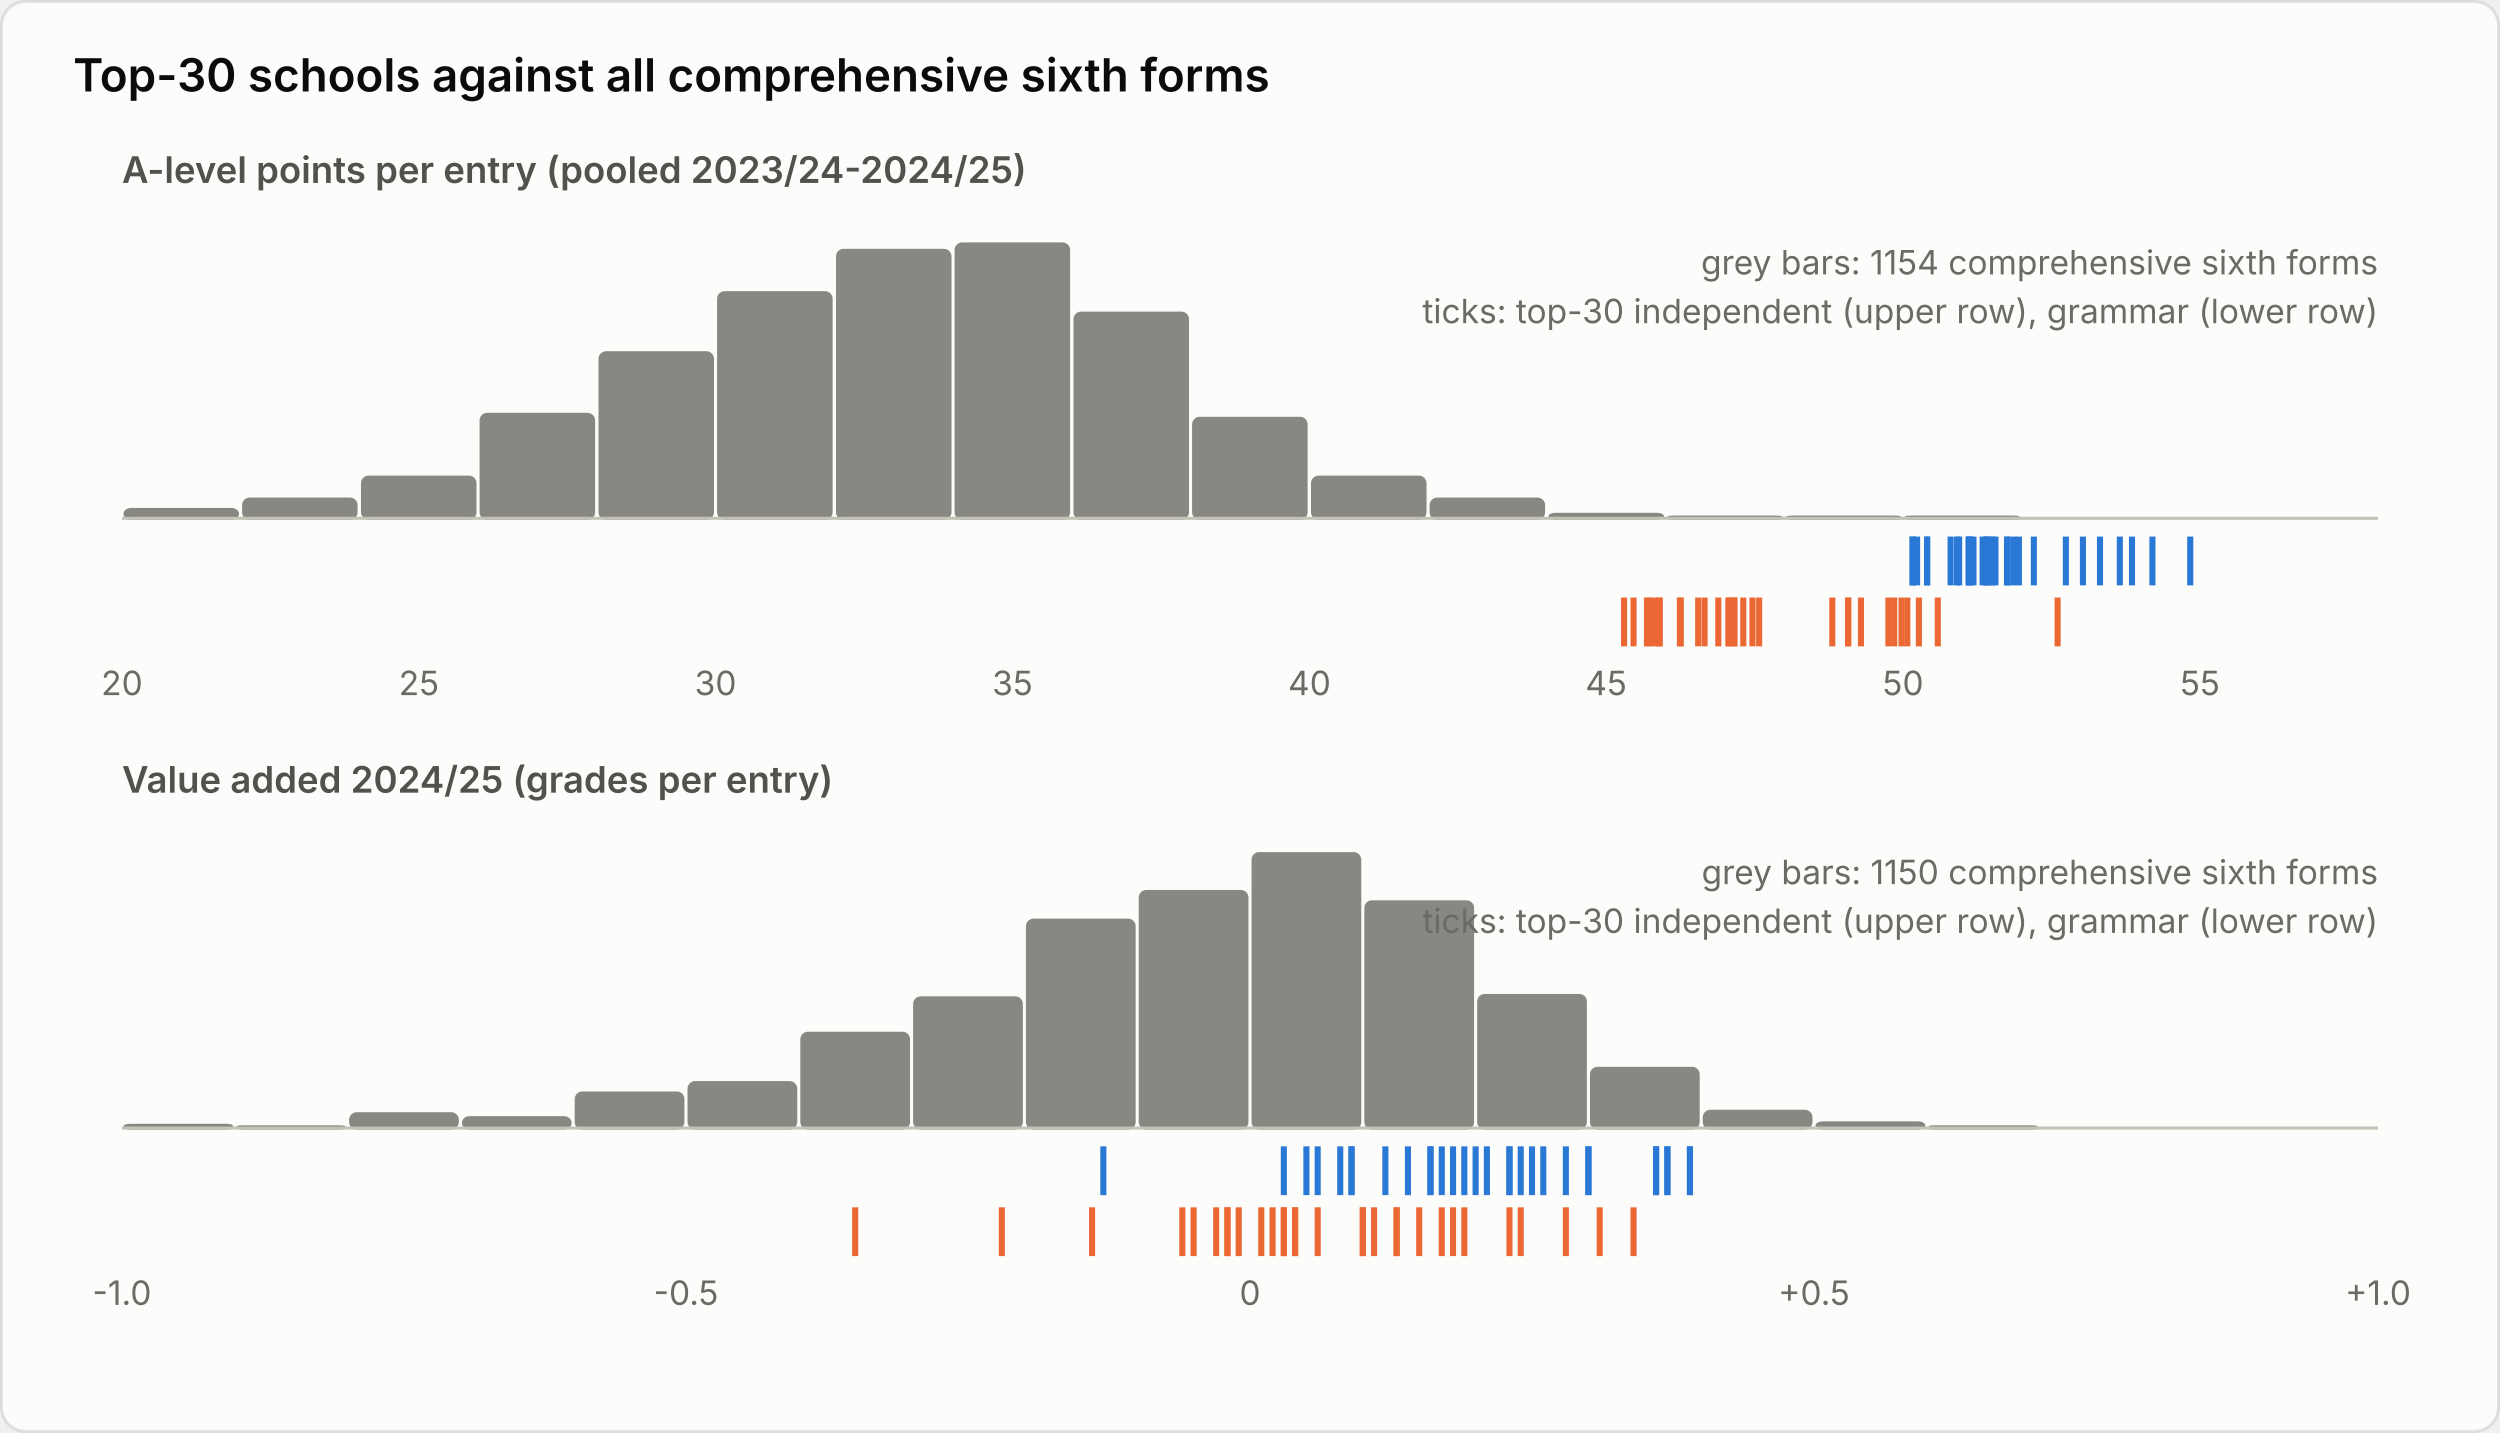
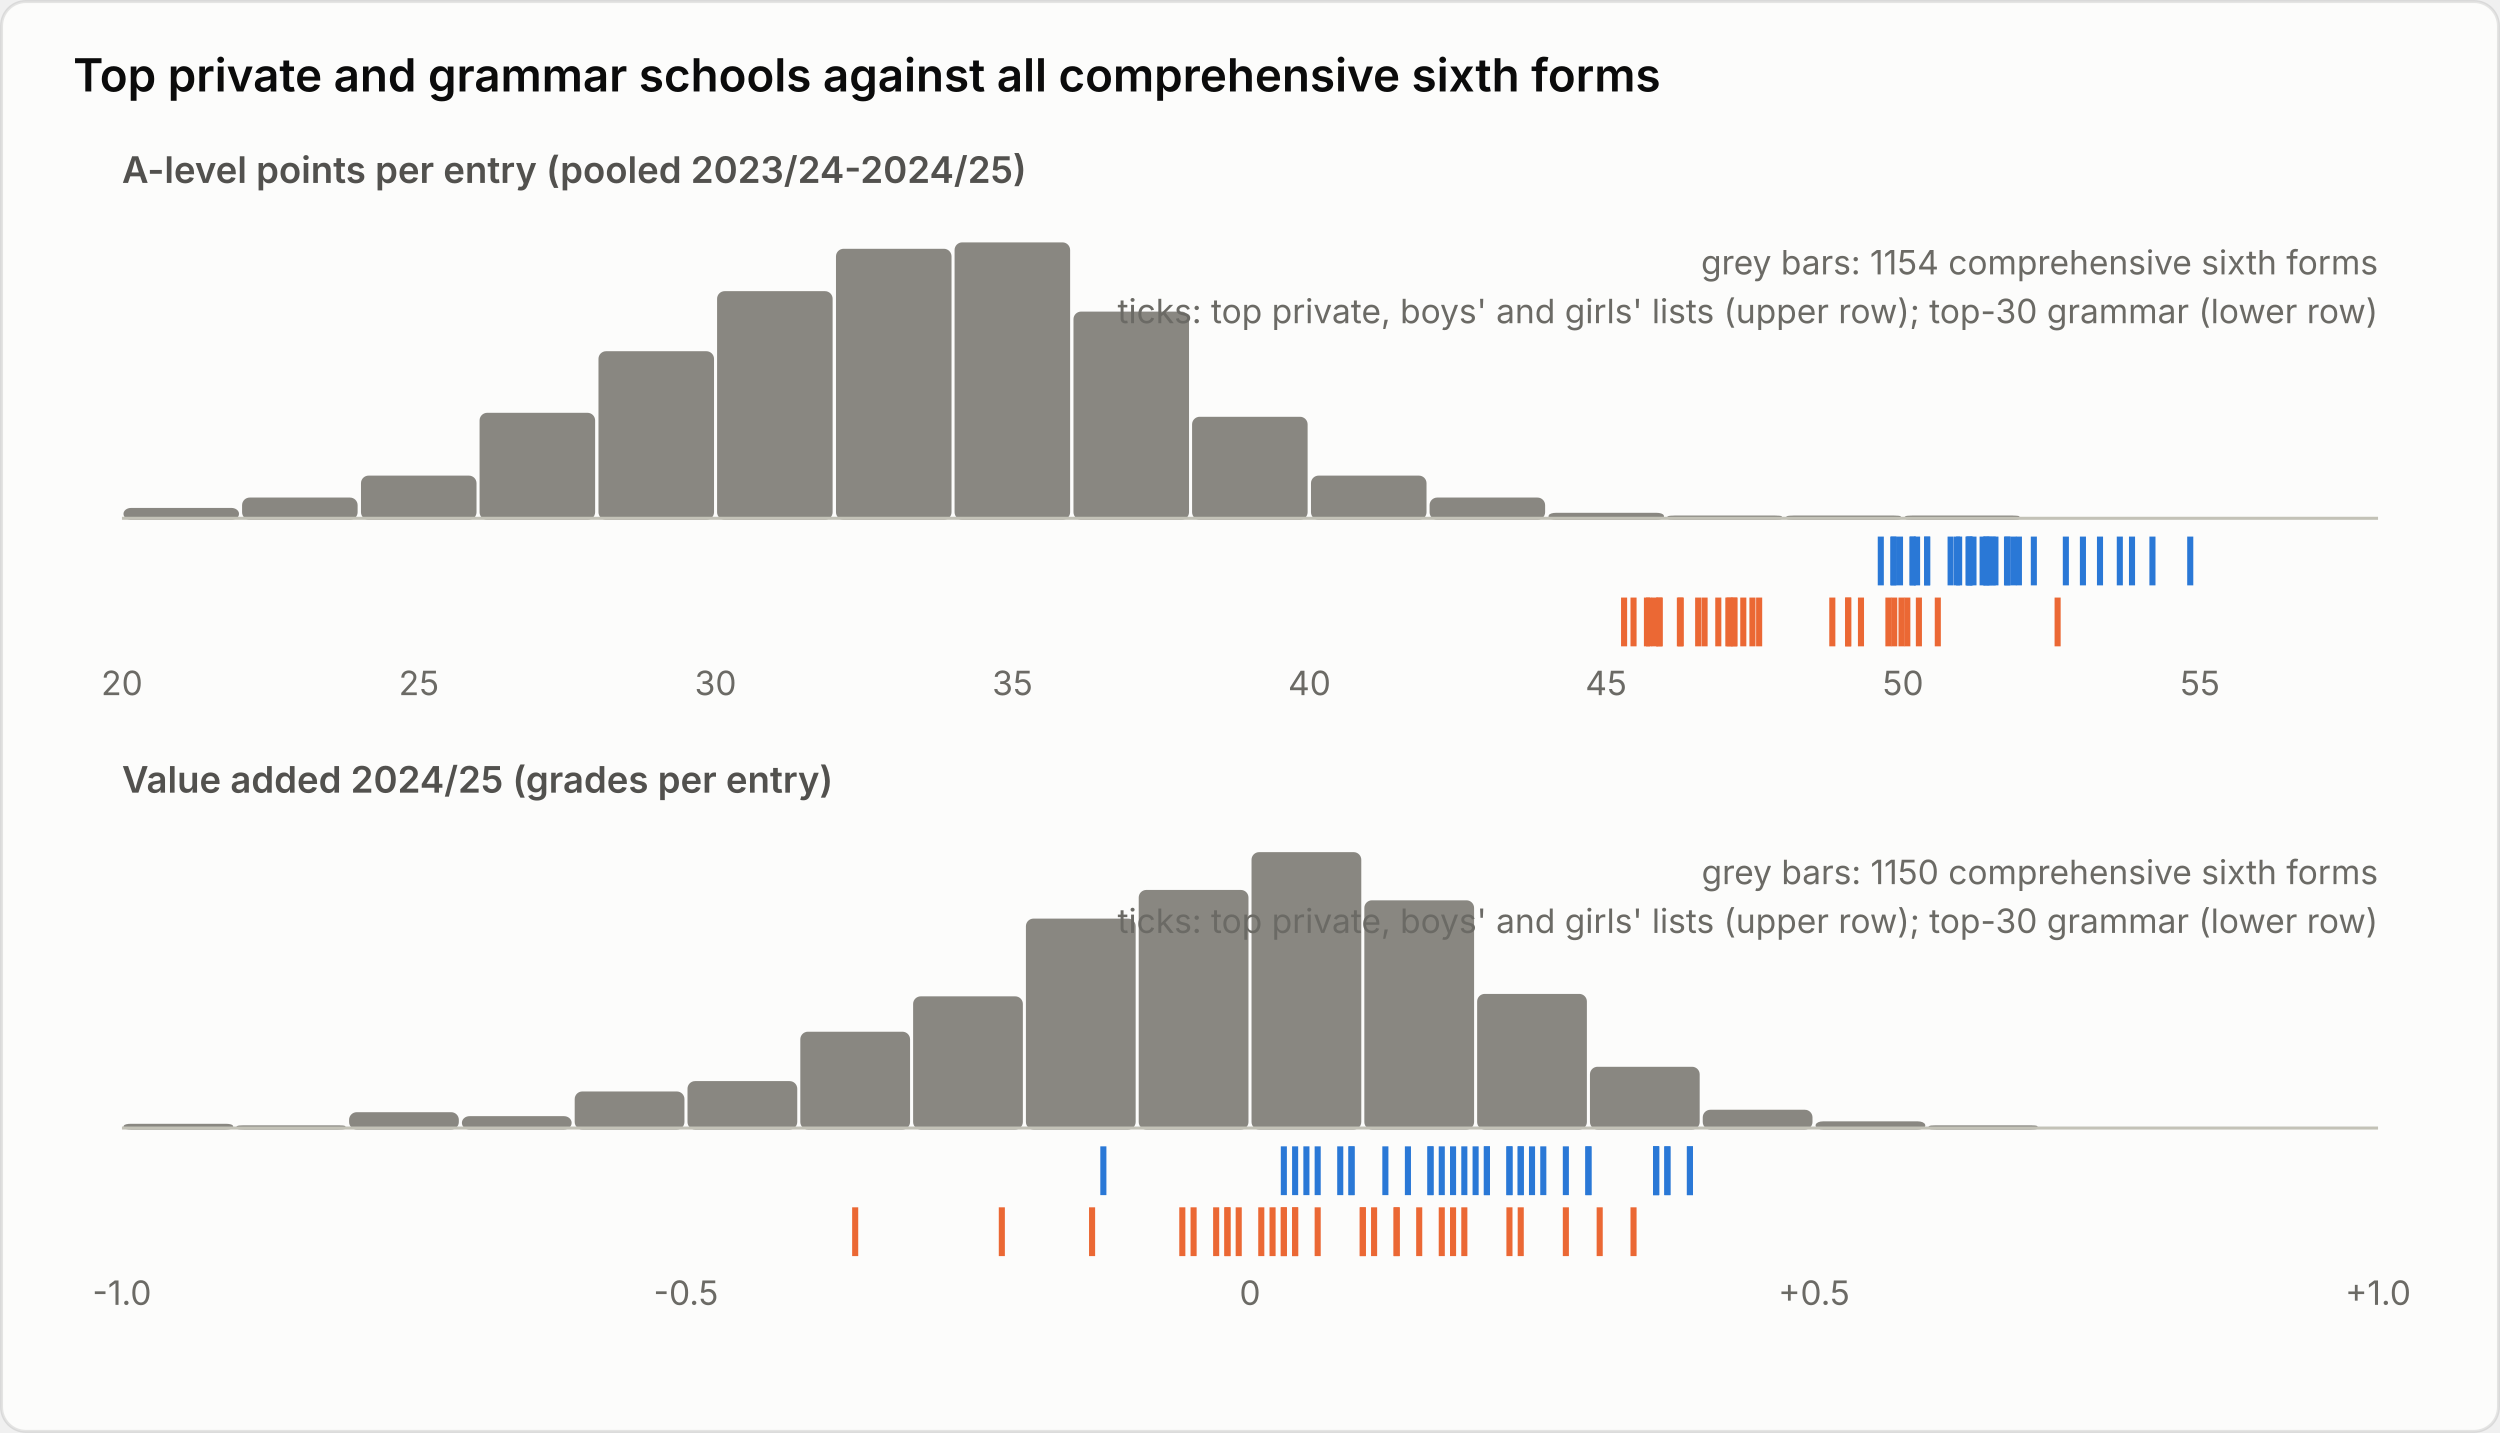
<svg xmlns="http://www.w3.org/2000/svg" viewBox="0 0 820 470" width="820" height="470" role="img" aria-labelledby="t d">
  <style>
  .surface { fill: #fcfcfb; stroke: rgba(11,11,11,.10); }
  .t1 { fill: #0b0b0b; } .t2 { fill: #52514e; } .t3 { fill: #6b6a65; }
  .grid { stroke: #e1e0d9; stroke-width: 1; } .axis { stroke: #c3c2b7; stroke-width: 1; }
  .ind { fill: #2a78d6; stroke: #2a78d6; } .ind-l { stroke: #2a78d6; fill: none; } .ind-band { fill: #2a78d6; opacity: .18; }
  .gra { fill: #eb6834; stroke: #eb6834; } .gra-l { stroke: #eb6834; fill: none; }
  .com { fill: #1baf7a; stroke: #1baf7a; } .com-l { stroke: #1baf7a; fill: none; }
  .neu { fill: #898781; stroke: #898781; } .neu-l { stroke: #898781; fill: none; } .neu-band { fill: #898781; opacity: .14; }
  .hollow { fill: #fcfcfb; stroke-width: 2; }
  .ink { stroke: #0b0b0b; fill: none; }
  .dash { stroke-dasharray: 5 4; }
  .halo { paint-order: stroke; stroke: #fcfcfb; stroke-width: 4px; stroke-linejoin: round; }
  text { font-family: system-ui, -apple-system, 'Segoe UI', sans-serif; }
  @media (prefers-color-scheme: dark) {
    .surface { fill: #1a1a19; stroke: rgba(255,255,255,.10); }
    .t1 { fill: #ffffff; } .t2 { fill: #c3c2b7; } .t3 { fill: #a9a8a1; }
    .grid { stroke: #2c2c2a; } .axis { stroke: #383835; }
    .ind { fill: #3987e5; stroke: #3987e5; } .ind-l { stroke: #3987e5; } .ind-band { fill: #3987e5; }
    .gra { fill: #d95926; stroke: #d95926; } .gra-l { stroke: #d95926; }
    .com { fill: #199e70; stroke: #199e70; } .com-l { stroke: #199e70; }
    .hollow { fill: #1a1a19; }
    .ink { stroke: #ffffff; }
    .halo { stroke: #1a1a19; }
  }
</style>
  <rect class="surface" x="0.5" y="0.5" width="819" height="469" rx="8" />
-   <text class="t1" x="24.0" y="30.0" font-size="15" text-anchor="start" font-weight="600">Top-30 schools against all comprehensive sixth forms</text>
+   <text class="t1" x="24.0" y="30.0" font-size="15" text-anchor="start" font-weight="600">Top private and grammar schools against all comprehensive sixth forms</text>
  <text class="t2" x="40.0" y="60.0" font-size="12" text-anchor="start" font-weight="600">A-level points per entry (pooled 2023/24-2024/25)</text>
  <rect class="neu" x="41.0" y="167.1" width="36.9" height="2.9" rx="2" />
  <rect class="neu" x="79.9" y="163.7" width="36.9" height="6.3" rx="2" />
  <rect class="neu" x="118.9" y="156.5" width="36.9" height="13.5" rx="2" />
  <rect class="neu" x="157.8" y="135.9" width="36.9" height="34.1" rx="2" />
  <rect class="neu" x="196.8" y="115.7" width="36.9" height="54.3" rx="2" />
  <rect class="neu" x="235.7" y="96.0" width="36.9" height="74.0" rx="2" />
  <rect class="neu" x="274.7" y="82.1" width="36.9" height="87.9" rx="2" />
  <rect class="neu" x="313.6" y="80.0" width="36.9" height="90.0" rx="2" />
  <rect class="neu" x="352.6" y="102.7" width="36.9" height="67.3" rx="2" />
  <rect class="neu" x="391.5" y="137.2" width="36.9" height="32.8" rx="2" />
  <rect class="neu" x="430.5" y="156.5" width="36.9" height="13.5" rx="2" />
  <rect class="neu" x="469.4" y="163.7" width="36.9" height="6.3" rx="2" />
  <rect class="neu" x="508.4" y="168.7" width="36.9" height="1.3" rx="2" />
  <rect class="neu" x="547.3" y="169.6" width="36.9" height="0.4" rx="2" />
  <rect class="neu" x="586.3" y="169.6" width="36.9" height="0.4" rx="2" />
  <rect class="neu" x="625.2" y="169.6" width="36.9" height="0.4" rx="2" />
  <rect class="neu" x="664.2" y="170.0" width="36.9" height="0.0" rx="2" />
  <rect class="neu" x="703.1" y="170.0" width="36.9" height="0.0" rx="2" />
  <rect class="neu" x="742.1" y="170.0" width="36.9" height="0.0" rx="2" />
  <line class="axis" x1="40.0" y1="170.0" x2="780.0" y2="170.0" stroke-width="1" />
-   <line class="ind-l" x1="718.4" y1="176.0" x2="718.4" y2="192.0" stroke-width="2" />
  <line class="ind-l" x1="706.0" y1="176.0" x2="706.0" y2="192.0" stroke-width="2" />
  <line class="ind-l" x1="699.3" y1="176.0" x2="699.3" y2="192.0" stroke-width="2" />
-   <line class="ind-l" x1="695.3" y1="176.0" x2="695.3" y2="192.0" stroke-width="2" />
  <line class="ind-l" x1="688.8" y1="176.0" x2="688.8" y2="192.0" stroke-width="2" />
  <line class="ind-l" x1="683.2" y1="176.0" x2="683.2" y2="192.0" stroke-width="2" />
+   <line class="ind-l" x1="658.5" y1="176.0" x2="658.5" y2="192.0" stroke-width="2" />
+   <line class="ind-l" x1="658.3" y1="176.0" x2="658.3" y2="192.0" stroke-width="2" />
+   <line class="ind-l" x1="654.5" y1="176.0" x2="654.5" y2="192.0" stroke-width="2" />
+   <line class="ind-l" x1="652.5" y1="176.0" x2="652.5" y2="192.0" stroke-width="2" />
+   <line class="ind-l" x1="651.4" y1="176.0" x2="651.4" y2="192.0" stroke-width="2" />
+   <line class="ind-l" x1="646.2" y1="176.0" x2="646.2" y2="192.0" stroke-width="2" />
+   <line class="ind-l" x1="645.8" y1="176.0" x2="645.8" y2="192.0" stroke-width="2" />
+   <line class="ind-l" x1="639.8" y1="176.0" x2="639.8" y2="192.0" stroke-width="2" />
+   <line class="ind-l" x1="632.1" y1="176.0" x2="632.1" y2="192.0" stroke-width="2" />
+   <line class="ind-l" x1="628.8" y1="176.0" x2="628.8" y2="192.0" stroke-width="2" />
+   <line class="ind-l" x1="627.4" y1="176.0" x2="627.4" y2="192.0" stroke-width="2" />
+   <line class="ind-l" x1="627.3" y1="176.0" x2="627.3" y2="192.0" stroke-width="2" />
+   <line class="ind-l" x1="623.2" y1="176.0" x2="623.2" y2="192.0" stroke-width="2" />
+   <line class="ind-l" x1="621.2" y1="176.0" x2="621.2" y2="192.0" stroke-width="2" />
+   <line class="ind-l" x1="621.0" y1="176.0" x2="621.0" y2="192.0" stroke-width="2" />
+   <line class="ind-l" x1="616.9" y1="176.0" x2="616.9" y2="192.0" stroke-width="2" />
+   <line class="ind-l" x1="718.4" y1="176.0" x2="718.4" y2="192.0" stroke-width="2" />
+   <line class="ind-l" x1="695.3" y1="176.0" x2="695.3" y2="192.0" stroke-width="2" />
  <line class="ind-l" x1="677.6" y1="176.0" x2="677.6" y2="192.0" stroke-width="2" />
  <line class="ind-l" x1="667.1" y1="176.0" x2="667.1" y2="192.0" stroke-width="2" />
  <line class="ind-l" x1="662.2" y1="176.0" x2="662.2" y2="192.0" stroke-width="2" />
  <line class="ind-l" x1="660.4" y1="176.0" x2="660.4" y2="192.0" stroke-width="2" />
-   <line class="ind-l" x1="658.5" y1="176.0" x2="658.5" y2="192.0" stroke-width="2" />
-   <line class="ind-l" x1="658.3" y1="176.0" x2="658.3" y2="192.0" stroke-width="2" />
-   <line class="ind-l" x1="654.5" y1="176.0" x2="654.5" y2="192.0" stroke-width="2" />
  <line class="ind-l" x1="653.6" y1="176.0" x2="653.6" y2="192.0" stroke-width="2" />
-   <line class="ind-l" x1="652.5" y1="176.0" x2="652.5" y2="192.0" stroke-width="2" />
  <line class="ind-l" x1="651.7" y1="176.0" x2="651.7" y2="192.0" stroke-width="2" />
-   <line class="ind-l" x1="651.4" y1="176.0" x2="651.4" y2="192.0" stroke-width="2" />
  <line class="ind-l" x1="650.3" y1="176.0" x2="650.3" y2="192.0" stroke-width="2" />
  <line class="ind-l" x1="647.3" y1="176.0" x2="647.3" y2="192.0" stroke-width="2" />
-   <line class="ind-l" x1="646.2" y1="176.0" x2="646.2" y2="192.0" stroke-width="2" />
-   <line class="ind-l" x1="645.8" y1="176.0" x2="645.8" y2="192.0" stroke-width="2" />
  <line class="ind-l" x1="645.7" y1="176.0" x2="645.7" y2="192.0" stroke-width="2" />
  <line class="ind-l" x1="642.6" y1="176.0" x2="642.6" y2="192.0" stroke-width="2" />
  <line class="ind-l" x1="641.9" y1="176.0" x2="641.9" y2="192.0" stroke-width="2" />
-   <line class="ind-l" x1="639.8" y1="176.0" x2="639.8" y2="192.0" stroke-width="2" />
  <line class="ind-l" x1="632.1" y1="176.0" x2="632.1" y2="192.0" stroke-width="2" />
-   <line class="ind-l" x1="632.1" y1="176.0" x2="632.1" y2="192.0" stroke-width="2" />
-   <line class="ind-l" x1="628.8" y1="176.0" x2="628.8" y2="192.0" stroke-width="2" />
-   <line class="ind-l" x1="627.4" y1="176.0" x2="627.4" y2="192.0" stroke-width="2" />
-   <line class="ind-l" x1="627.3" y1="176.0" x2="627.3" y2="192.0" stroke-width="2" />
  <line class="gra-l" x1="674.9" y1="196.0" x2="674.9" y2="212.0" stroke-width="2" />
  <line class="gra-l" x1="635.6" y1="196.0" x2="635.6" y2="212.0" stroke-width="2" />
  <line class="gra-l" x1="629.4" y1="196.0" x2="629.4" y2="212.0" stroke-width="2" />
  <line class="gra-l" x1="625.6" y1="196.0" x2="625.6" y2="212.0" stroke-width="2" />
  <line class="gra-l" x1="623.7" y1="196.0" x2="623.7" y2="212.0" stroke-width="2" />
  <line class="gra-l" x1="621.3" y1="196.0" x2="621.3" y2="212.0" stroke-width="2" />
  <line class="gra-l" x1="619.4" y1="196.0" x2="619.4" y2="212.0" stroke-width="2" />
  <line class="gra-l" x1="610.4" y1="196.0" x2="610.4" y2="212.0" stroke-width="2" />
  <line class="gra-l" x1="606.2" y1="196.0" x2="606.2" y2="212.0" stroke-width="2" />
  <line class="gra-l" x1="606.2" y1="196.0" x2="606.2" y2="212.0" stroke-width="2" />
  <line class="gra-l" x1="601.0" y1="196.0" x2="601.0" y2="212.0" stroke-width="2" />
  <line class="gra-l" x1="577.0" y1="196.0" x2="577.0" y2="212.0" stroke-width="2" />
  <line class="gra-l" x1="574.8" y1="196.0" x2="574.8" y2="212.0" stroke-width="2" />
  <line class="gra-l" x1="571.8" y1="196.0" x2="571.8" y2="212.0" stroke-width="2" />
  <line class="gra-l" x1="568.9" y1="196.0" x2="568.9" y2="212.0" stroke-width="2" />
  <line class="gra-l" x1="568.8" y1="196.0" x2="568.8" y2="212.0" stroke-width="2" />
  <line class="gra-l" x1="567.3" y1="196.0" x2="567.3" y2="212.0" stroke-width="2" />
  <line class="gra-l" x1="566.9" y1="196.0" x2="566.9" y2="212.0" stroke-width="2" />
  <line class="gra-l" x1="563.6" y1="196.0" x2="563.6" y2="212.0" stroke-width="2" />
  <line class="gra-l" x1="559.1" y1="196.0" x2="559.1" y2="212.0" stroke-width="2" />
  <line class="gra-l" x1="557.0" y1="196.0" x2="557.0" y2="212.0" stroke-width="2" />
  <line class="gra-l" x1="551.3" y1="196.0" x2="551.3" y2="212.0" stroke-width="2" />
  <line class="gra-l" x1="551.0" y1="196.0" x2="551.0" y2="212.0" stroke-width="2" />
  <line class="gra-l" x1="544.4" y1="196.0" x2="544.4" y2="212.0" stroke-width="2" />
  <line class="gra-l" x1="544.2" y1="196.0" x2="544.2" y2="212.0" stroke-width="2" />
  <line class="gra-l" x1="542.7" y1="196.0" x2="542.7" y2="212.0" stroke-width="2" />
  <line class="gra-l" x1="540.9" y1="196.0" x2="540.9" y2="212.0" stroke-width="2" />
  <line class="gra-l" x1="540.2" y1="196.0" x2="540.2" y2="212.0" stroke-width="2" />
  <line class="gra-l" x1="535.8" y1="196.0" x2="535.8" y2="212.0" stroke-width="2" />
  <line class="gra-l" x1="532.7" y1="196.0" x2="532.7" y2="212.0" stroke-width="2" />
  <text class="t3" x="40.0" y="228.0" font-size="11" text-anchor="middle">20</text>
  <text class="t3" x="137.4" y="228.0" font-size="11" text-anchor="middle">25</text>
  <text class="t3" x="234.7" y="228.0" font-size="11" text-anchor="middle">30</text>
  <text class="t3" x="332.1" y="228.0" font-size="11" text-anchor="middle">35</text>
  <text class="t3" x="429.5" y="228.0" font-size="11" text-anchor="middle">40</text>
  <text class="t3" x="526.8" y="228.0" font-size="11" text-anchor="middle">45</text>
  <text class="t3" x="624.2" y="228.0" font-size="11" text-anchor="middle">50</text>
  <text class="t3" x="721.6" y="228.0" font-size="11" text-anchor="middle">55</text>
  <text class="t3" x="780.0" y="90.0" font-size="11" text-anchor="end">grey bars: 1154 comprehensive sixth forms</text>
-   <text class="t3" x="780.0" y="106.0" font-size="11" text-anchor="end">ticks: top-30 independent (upper row), grammar (lower row)</text>
+   <text class="t3" x="780.0" y="106.0" font-size="11" text-anchor="end">ticks: top private, boys' and girls' lists (upper row); top-30 grammar (lower row)</text>
  <text class="t2" x="40.0" y="260.0" font-size="12" text-anchor="start" font-weight="600">Value added 2024/25 (grades per entry)</text>
  <rect class="neu" x="41.0" y="369.1" width="35.0" height="0.9" rx="2" />
  <rect class="neu" x="78.0" y="369.6" width="35.0" height="0.4" rx="2" />
  <rect class="neu" x="115.0" y="365.3" width="35.0" height="4.7" rx="2" />
  <rect class="neu" x="152.0" y="366.6" width="35.0" height="3.4" rx="2" />
  <rect class="neu" x="189.0" y="358.5" width="35.0" height="11.5" rx="2" />
  <rect class="neu" x="226.0" y="355.1" width="35.0" height="14.9" rx="2" />
  <rect class="neu" x="263.0" y="338.9" width="35.0" height="31.1" rx="2" />
  <rect class="neu" x="300.0" y="327.3" width="35.0" height="42.7" rx="2" />
  <rect class="neu" x="337.0" y="301.8" width="35.0" height="68.2" rx="2" />
  <rect class="neu" x="374.0" y="292.4" width="35.0" height="77.6" rx="2" />
  <rect class="neu" x="411.0" y="280.0" width="35.0" height="90.0" rx="2" />
  <rect class="neu" x="448.0" y="295.8" width="35.0" height="74.2" rx="2" />
  <rect class="neu" x="485.0" y="326.5" width="35.0" height="43.5" rx="2" />
  <rect class="neu" x="522.0" y="350.4" width="35.0" height="19.6" rx="2" />
  <rect class="neu" x="559.0" y="364.5" width="35.0" height="5.5" rx="2" />
  <rect class="neu" x="596.0" y="368.3" width="35.0" height="1.7" rx="2" />
  <rect class="neu" x="633.0" y="369.6" width="35.0" height="0.4" rx="2" />
  <rect class="neu" x="670.0" y="370.0" width="35.0" height="0.0" rx="2" />
  <rect class="neu" x="707.0" y="370.0" width="35.0" height="0.0" rx="2" />
  <rect class="neu" x="744.0" y="370.0" width="35.0" height="0.0" rx="2" />
  <line class="axis" x1="40.0" y1="370.0" x2="780.0" y2="370.0" stroke-width="1" />
-   <line class="ind-l" x1="472.9" y1="376.0" x2="472.9" y2="392.0" stroke-width="2" />
  <line class="ind-l" x1="543.2" y1="376.0" x2="543.2" y2="392.0" stroke-width="2" />
  <line class="ind-l" x1="432.2" y1="376.0" x2="432.2" y2="392.0" stroke-width="2" />
-   <line class="ind-l" x1="484.0" y1="376.0" x2="484.0" y2="392.0" stroke-width="2" />
  <line class="ind-l" x1="513.6" y1="376.0" x2="513.6" y2="392.0" stroke-width="2" />
  <line class="ind-l" x1="439.6" y1="376.0" x2="439.6" y2="392.0" stroke-width="2" />
+   <line class="ind-l" x1="498.8" y1="376.0" x2="498.8" y2="392.0" stroke-width="2" />
+   <line class="ind-l" x1="546.9" y1="376.0" x2="546.9" y2="392.0" stroke-width="2" />
+   <line class="ind-l" x1="554.3" y1="376.0" x2="554.3" y2="392.0" stroke-width="2" />
+   <line class="ind-l" x1="487.7" y1="376.0" x2="487.7" y2="392.0" stroke-width="2" />
+   <line class="ind-l" x1="506.2" y1="376.0" x2="506.2" y2="392.0" stroke-width="2" />
+   <line class="ind-l" x1="476.6" y1="376.0" x2="476.6" y2="392.0" stroke-width="2" />
+   <line class="ind-l" x1="546.9" y1="376.0" x2="546.9" y2="392.0" stroke-width="2" />
+   <line class="ind-l" x1="443.3" y1="376.0" x2="443.3" y2="392.0" stroke-width="2" />
+   <line class="ind-l" x1="502.5" y1="376.0" x2="502.5" y2="392.0" stroke-width="2" />
+   <line class="ind-l" x1="521.0" y1="376.0" x2="521.0" y2="392.0" stroke-width="2" />
+   <line class="ind-l" x1="480.3" y1="376.0" x2="480.3" y2="392.0" stroke-width="2" />
+   <line class="ind-l" x1="469.2" y1="376.0" x2="469.2" y2="392.0" stroke-width="2" />
+   <line class="ind-l" x1="487.7" y1="376.0" x2="487.7" y2="392.0" stroke-width="2" />
+   <line class="ind-l" x1="498.8" y1="376.0" x2="498.8" y2="392.0" stroke-width="2" />
+   <line class="ind-l" x1="543.2" y1="376.0" x2="543.2" y2="392.0" stroke-width="2" />
+   <line class="ind-l" x1="424.8" y1="376.0" x2="424.8" y2="392.0" stroke-width="2" />
+   <line class="ind-l" x1="472.9" y1="376.0" x2="472.9" y2="392.0" stroke-width="2" />
+   <line class="ind-l" x1="484.0" y1="376.0" x2="484.0" y2="392.0" stroke-width="2" />
  <line class="ind-l" x1="428.5" y1="376.0" x2="428.5" y2="392.0" stroke-width="2" />
  <line class="ind-l" x1="469.2" y1="376.0" x2="469.2" y2="392.0" stroke-width="2" />
  <line class="ind-l" x1="454.4" y1="376.0" x2="454.4" y2="392.0" stroke-width="2" />
  <line class="ind-l" x1="543.2" y1="376.0" x2="543.2" y2="392.0" stroke-width="2" />
-   <line class="ind-l" x1="498.8" y1="376.0" x2="498.8" y2="392.0" stroke-width="2" />
-   <line class="ind-l" x1="546.9" y1="376.0" x2="546.9" y2="392.0" stroke-width="2" />
-   <line class="ind-l" x1="554.3" y1="376.0" x2="554.3" y2="392.0" stroke-width="2" />
  <line class="ind-l" x1="421.1" y1="376.0" x2="421.1" y2="392.0" stroke-width="2" />
-   <line class="ind-l" x1="487.7" y1="376.0" x2="487.7" y2="392.0" stroke-width="2" />
  <line class="ind-l" x1="361.9" y1="376.0" x2="361.9" y2="392.0" stroke-width="2" />
-   <line class="ind-l" x1="506.2" y1="376.0" x2="506.2" y2="392.0" stroke-width="2" />
  <line class="ind-l" x1="495.1" y1="376.0" x2="495.1" y2="392.0" stroke-width="2" />
  <line class="ind-l" x1="443.3" y1="376.0" x2="443.3" y2="392.0" stroke-width="2" />
-   <line class="ind-l" x1="476.6" y1="376.0" x2="476.6" y2="392.0" stroke-width="2" />
-   <line class="ind-l" x1="546.9" y1="376.0" x2="546.9" y2="392.0" stroke-width="2" />
  <line class="ind-l" x1="554.3" y1="376.0" x2="554.3" y2="392.0" stroke-width="2" />
  <line class="ind-l" x1="461.8" y1="376.0" x2="461.8" y2="392.0" stroke-width="2" />
  <line class="ind-l" x1="521.0" y1="376.0" x2="521.0" y2="392.0" stroke-width="2" />
-   <line class="ind-l" x1="443.3" y1="376.0" x2="443.3" y2="392.0" stroke-width="2" />
  <line class="ind-l" x1="495.1" y1="376.0" x2="495.1" y2="392.0" stroke-width="2" />
-   <line class="ind-l" x1="502.5" y1="376.0" x2="502.5" y2="392.0" stroke-width="2" />
-   <line class="ind-l" x1="521.0" y1="376.0" x2="521.0" y2="392.0" stroke-width="2" />
-   <line class="ind-l" x1="480.3" y1="376.0" x2="480.3" y2="392.0" stroke-width="2" />
-   <line class="ind-l" x1="469.2" y1="376.0" x2="469.2" y2="392.0" stroke-width="2" />
  <line class="gra-l" x1="498.8" y1="396.0" x2="498.8" y2="412.0" stroke-width="2" />
  <line class="gra-l" x1="480.3" y1="396.0" x2="480.3" y2="412.0" stroke-width="2" />
  <line class="gra-l" x1="465.5" y1="396.0" x2="465.5" y2="412.0" stroke-width="2" />
  <line class="gra-l" x1="280.5" y1="396.0" x2="280.5" y2="412.0" stroke-width="2" />
  <line class="gra-l" x1="421.1" y1="396.0" x2="421.1" y2="412.0" stroke-width="2" />
  <line class="gra-l" x1="447.0" y1="396.0" x2="447.0" y2="412.0" stroke-width="2" />
  <line class="gra-l" x1="391.5" y1="396.0" x2="391.5" y2="412.0" stroke-width="2" />
  <line class="gra-l" x1="447.0" y1="396.0" x2="447.0" y2="412.0" stroke-width="2" />
  <line class="gra-l" x1="413.7" y1="396.0" x2="413.7" y2="412.0" stroke-width="2" />
  <line class="gra-l" x1="432.2" y1="396.0" x2="432.2" y2="412.0" stroke-width="2" />
  <line class="gra-l" x1="406.3" y1="396.0" x2="406.3" y2="412.0" stroke-width="2" />
  <line class="gra-l" x1="387.8" y1="396.0" x2="387.8" y2="412.0" stroke-width="2" />
  <line class="gra-l" x1="424.8" y1="396.0" x2="424.8" y2="412.0" stroke-width="2" />
  <line class="gra-l" x1="398.9" y1="396.0" x2="398.9" y2="412.0" stroke-width="2" />
  <line class="gra-l" x1="328.6" y1="396.0" x2="328.6" y2="412.0" stroke-width="2" />
  <line class="gra-l" x1="524.7" y1="396.0" x2="524.7" y2="412.0" stroke-width="2" />
  <line class="gra-l" x1="458.1" y1="396.0" x2="458.1" y2="412.0" stroke-width="2" />
  <line class="gra-l" x1="358.2" y1="396.0" x2="358.2" y2="412.0" stroke-width="2" />
  <line class="gra-l" x1="450.7" y1="396.0" x2="450.7" y2="412.0" stroke-width="2" />
  <line class="gra-l" x1="458.1" y1="396.0" x2="458.1" y2="412.0" stroke-width="2" />
  <line class="gra-l" x1="421.1" y1="396.0" x2="421.1" y2="412.0" stroke-width="2" />
  <line class="gra-l" x1="402.6" y1="396.0" x2="402.6" y2="412.0" stroke-width="2" />
  <line class="gra-l" x1="513.6" y1="396.0" x2="513.6" y2="412.0" stroke-width="2" />
  <line class="gra-l" x1="402.6" y1="396.0" x2="402.6" y2="412.0" stroke-width="2" />
  <line class="gra-l" x1="535.8" y1="396.0" x2="535.8" y2="412.0" stroke-width="2" />
  <line class="gra-l" x1="476.6" y1="396.0" x2="476.6" y2="412.0" stroke-width="2" />
  <line class="gra-l" x1="417.4" y1="396.0" x2="417.4" y2="412.0" stroke-width="2" />
  <line class="gra-l" x1="495.1" y1="396.0" x2="495.1" y2="412.0" stroke-width="2" />
  <line class="gra-l" x1="424.8" y1="396.0" x2="424.8" y2="412.0" stroke-width="2" />
  <line class="gra-l" x1="472.9" y1="396.0" x2="472.9" y2="412.0" stroke-width="2" />
  <text class="t3" x="40.0" y="428.0" font-size="11" text-anchor="middle">-1.0</text>
  <text class="t3" x="225.0" y="428.0" font-size="11" text-anchor="middle">-0.5</text>
  <text class="t3" x="410.0" y="428.0" font-size="11" text-anchor="middle">0</text>
  <text class="t3" x="595.0" y="428.0" font-size="11" text-anchor="middle">+0.5</text>
  <text class="t3" x="780.0" y="428.0" font-size="11" text-anchor="middle">+1.0</text>
  <text class="t3" x="780.0" y="290.0" font-size="11" text-anchor="end">grey bars: 1150 comprehensive sixth forms</text>
-   <text class="t3" x="780.0" y="306.0" font-size="11" text-anchor="end">ticks: top-30 independent (upper row), grammar (lower row)</text>
+   <text class="t3" x="780.0" y="306.0" font-size="11" text-anchor="end">ticks: top private, boys' and girls' lists (upper row); top-30 grammar (lower row)</text>
</svg>
